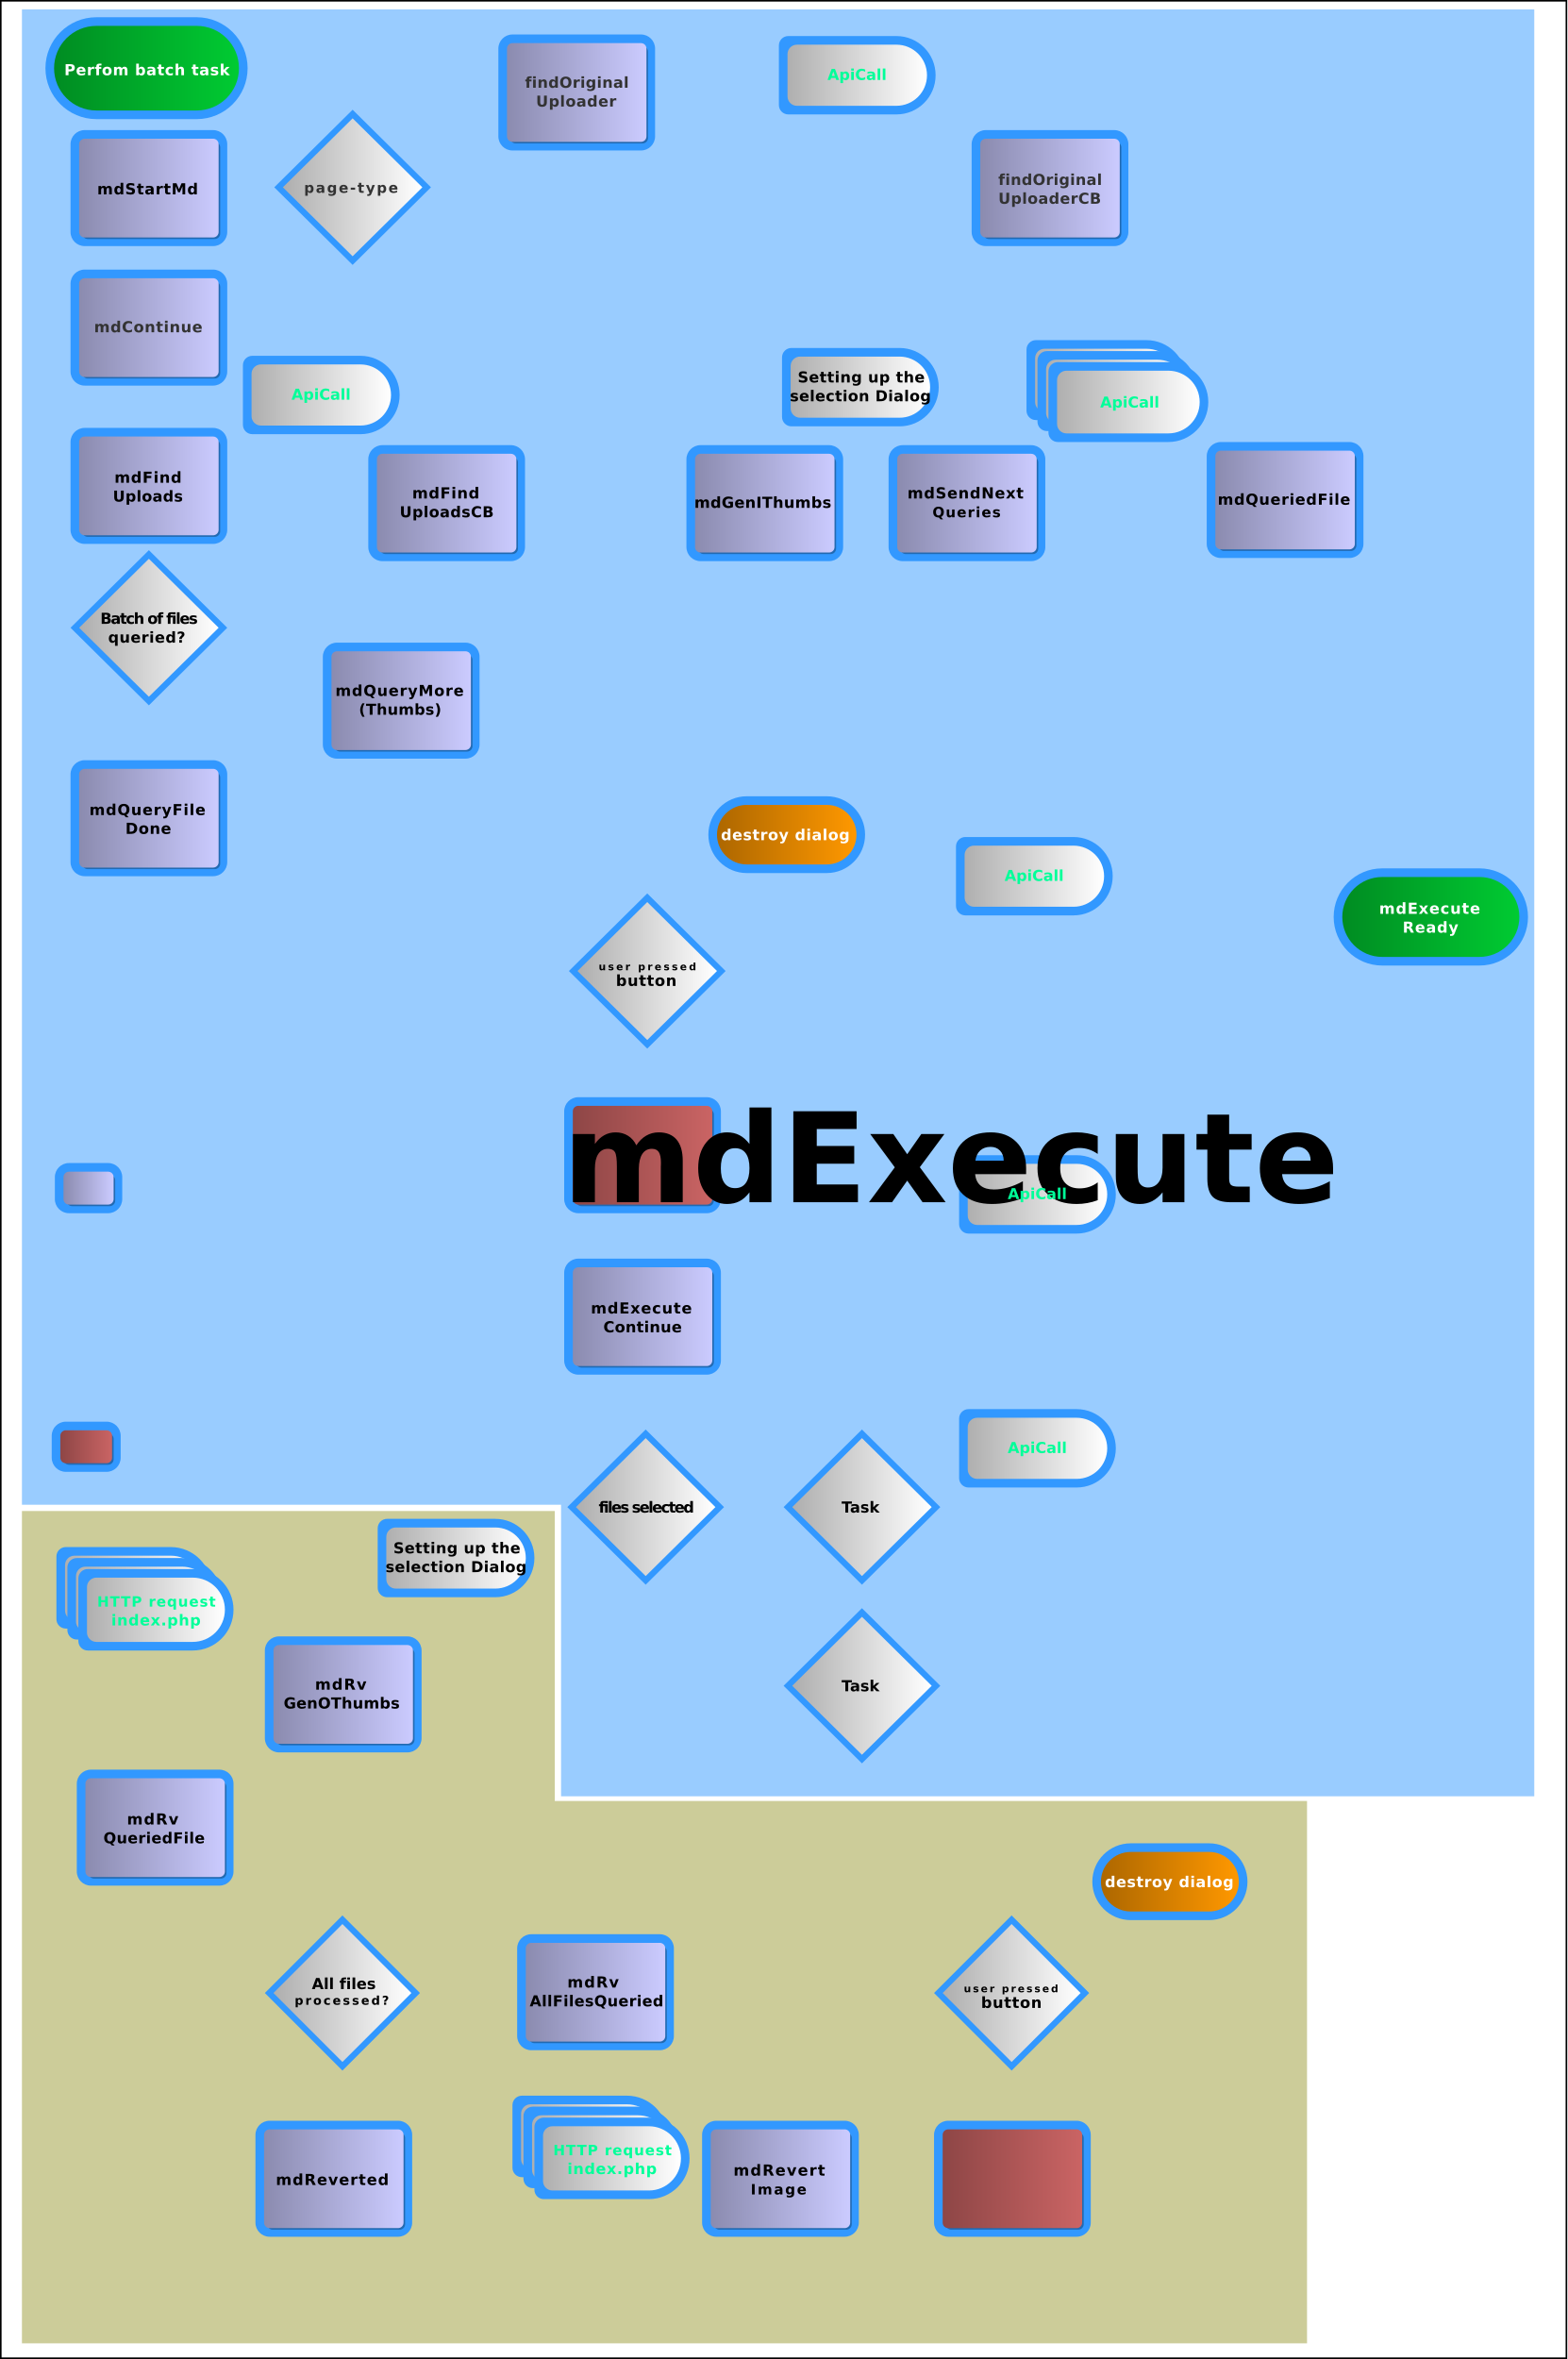
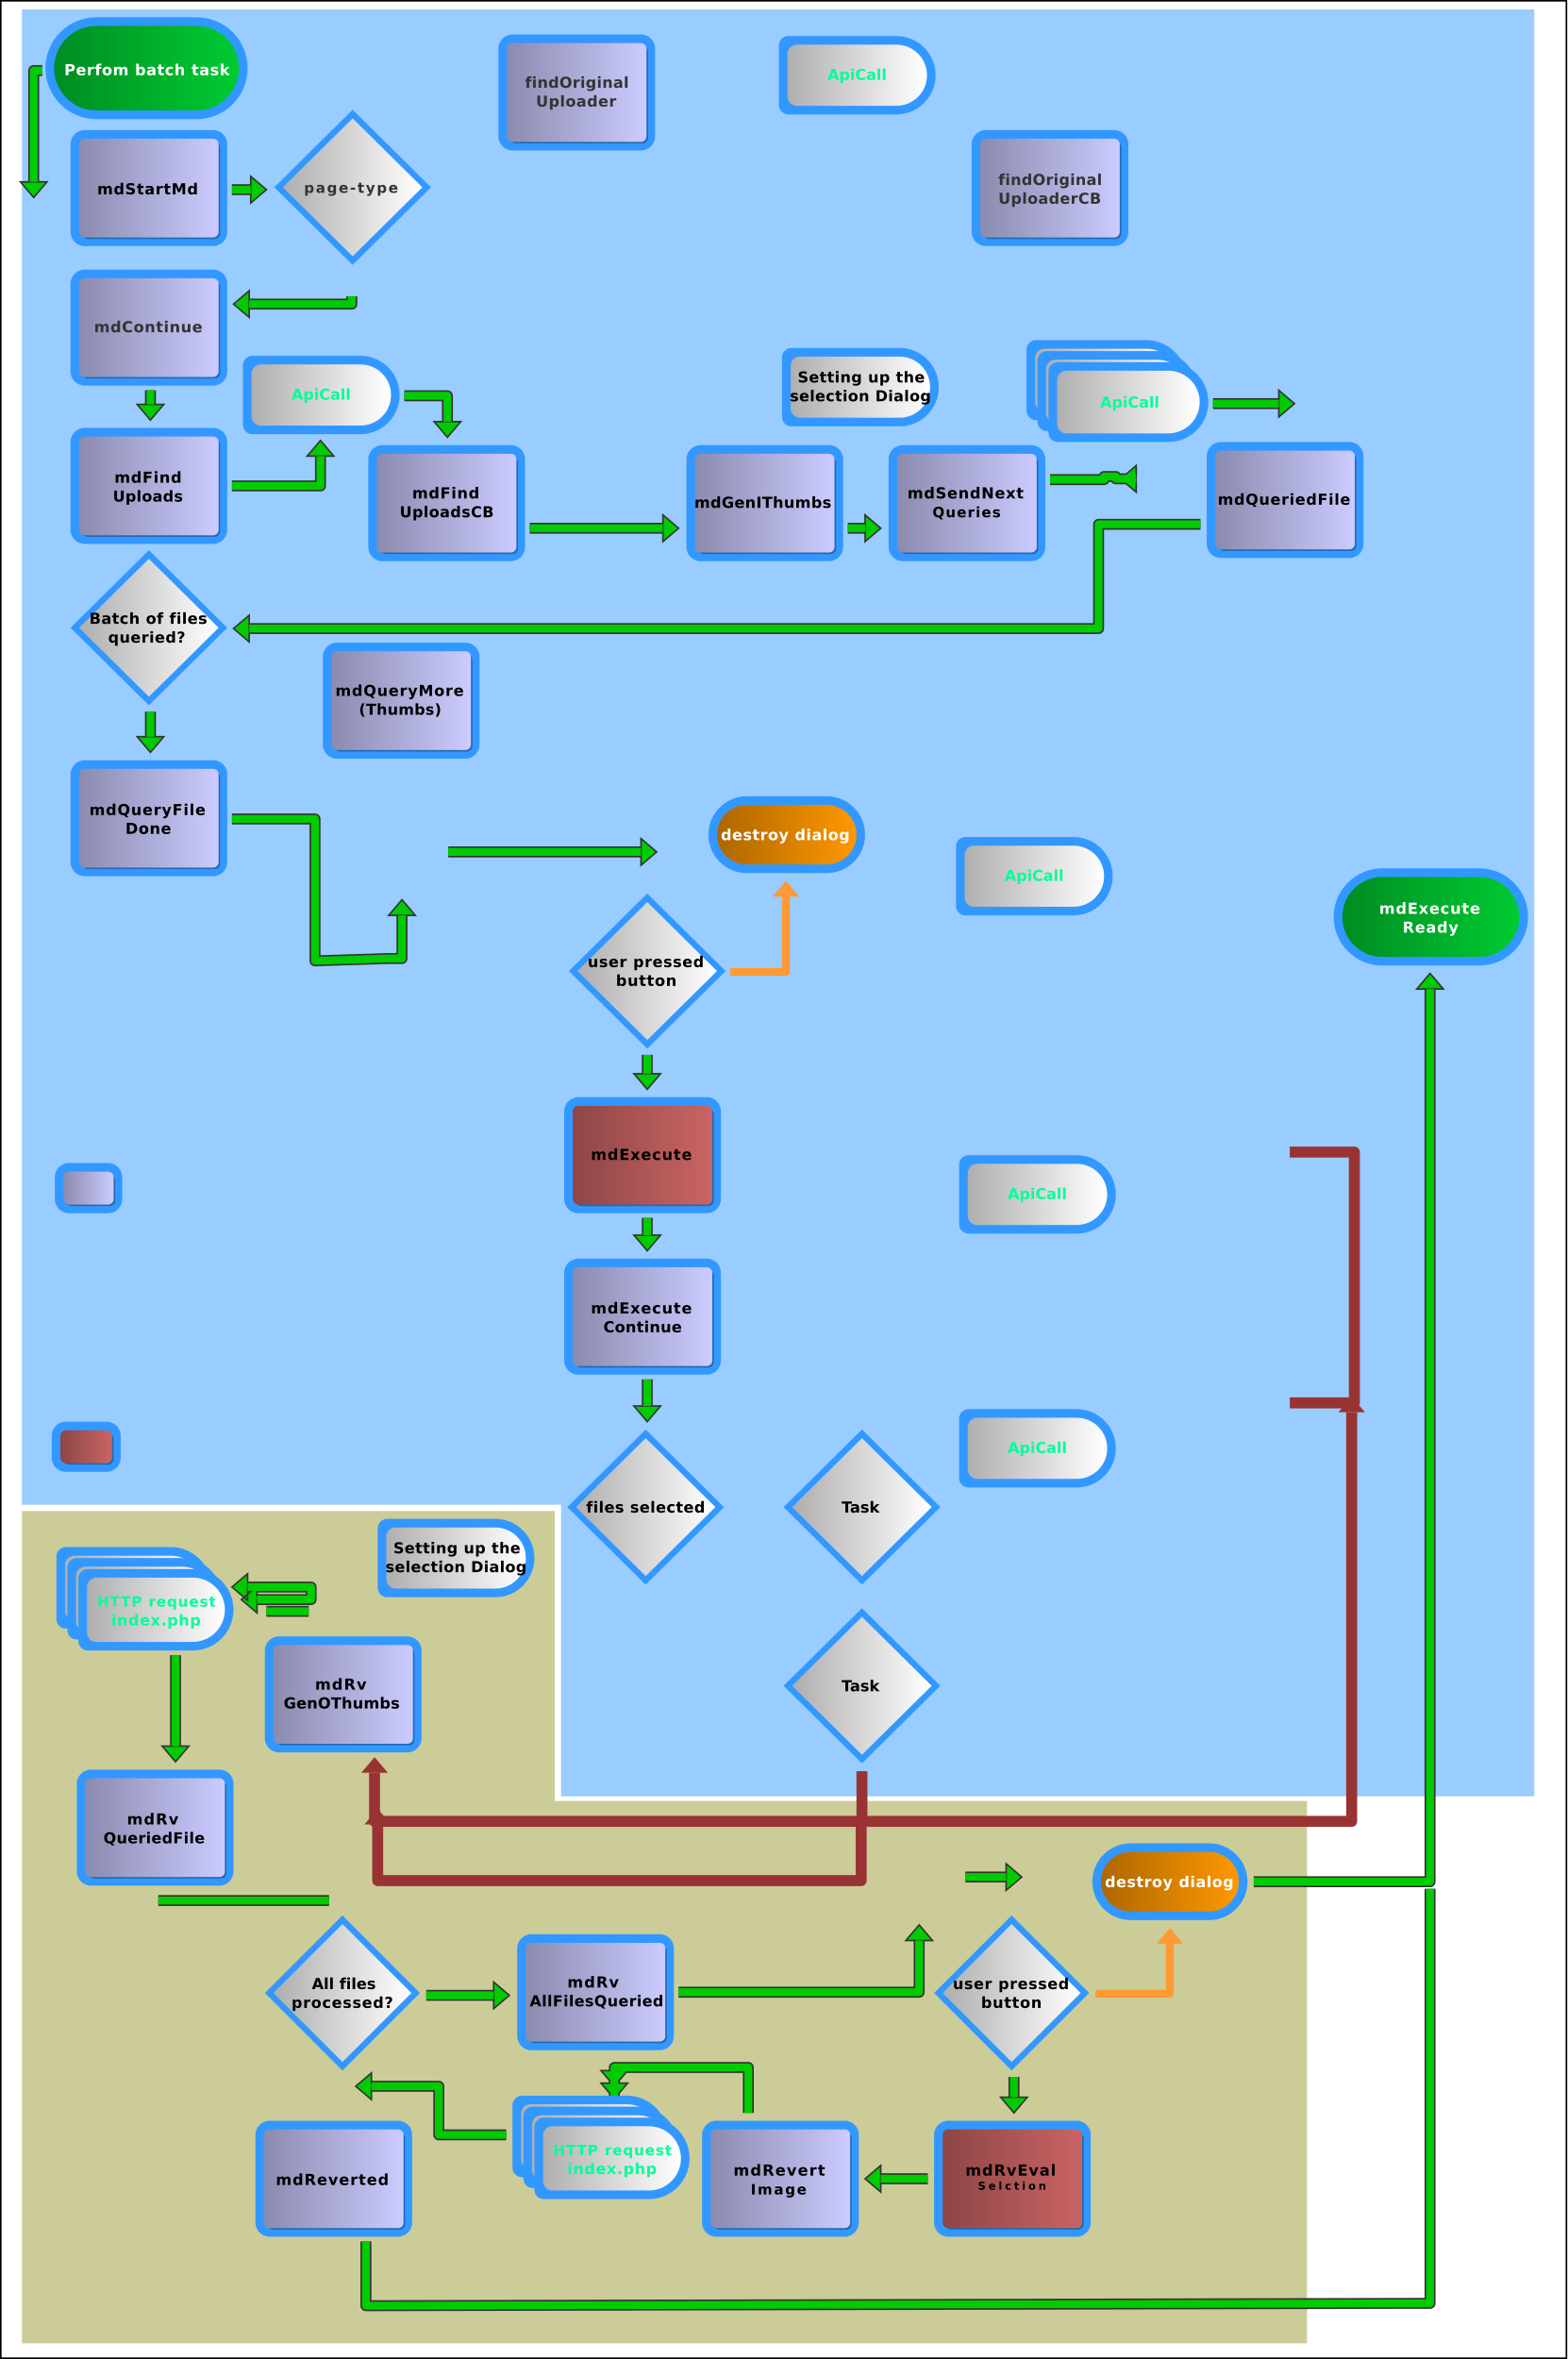
<svg xmlns="http://www.w3.org/2000/svg" width="1000" height="1505" viewBox="0 0 1000 1505">
  <defs>
    <linearGradient id="g0">
      <stop offset="0" stop-color="#008c22" />
      <stop offset="1" stop-color="#00cb32" />
    </linearGradient>
    <linearGradient id="g1">
      <stop offset="0" stop-color="#8b8baf" />
      <stop offset="1" stop-color="#cbcbff" />
    </linearGradient>
    <linearGradient id="g2">
      <stop offset="0" stop-color="#afafaf" />
      <stop offset="1" stop-color="#ffffff" />
    </linearGradient>
    <linearGradient id="g3">
      <stop offset="0" stop-color="#aeaeae" />
      <stop offset="1" stop-color="#ffffff" />
    </linearGradient>
    <linearGradient id="g4">
      <stop offset="0" stop-color="#8b8baf" />
      <stop offset="1" stop-color="#cbcbff" />
    </linearGradient>
    <linearGradient id="g5">
      <stop offset="0" stop-color="#8b8baf" />
      <stop offset="1" stop-color="#cbcbff" />
    </linearGradient>
    <linearGradient id="g6">
      <stop offset="0" stop-color="#8b8baf" />
      <stop offset="1" stop-color="#cbcbff" />
    </linearGradient>
    <linearGradient id="g7">
      <stop offset="0" stop-color="#afafaf" />
      <stop offset="1" stop-color="#ffffff" />
    </linearGradient>
    <linearGradient id="g8">
      <stop offset="0" stop-color="#afafaf" />
      <stop offset="1" stop-color="#ffffff" />
    </linearGradient>
    <linearGradient id="g9">
      <stop offset="0" stop-color="#afafaf" />
      <stop offset="1" stop-color="#ffffff" />
    </linearGradient>
    <linearGradient id="g10">
      <stop offset="0" stop-color="#8b8baf" />
      <stop offset="1" stop-color="#cbcbff" />
    </linearGradient>
    <linearGradient id="g11">
      <stop offset="0" stop-color="#8b8baf" />
      <stop offset="1" stop-color="#cbcbff" />
    </linearGradient>
    <linearGradient id="g12">
      <stop offset="0" stop-color="#8b8baf" />
      <stop offset="1" stop-color="#cbcbff" />
    </linearGradient>
    <linearGradient id="g13">
      <stop offset="0" stop-color="#8b8baf" />
      <stop offset="1" stop-color="#cbcbff" />
    </linearGradient>
    <linearGradient id="g14">
      <stop offset="0" stop-color="#8b8baf" />
      <stop offset="1" stop-color="#cbcbff" />
    </linearGradient>
    <linearGradient id="g15">
      <stop offset="0" stop-color="#aeaeae" />
      <stop offset="1" stop-color="#ffffff" />
    </linearGradient>
    <linearGradient id="g16">
      <stop offset="0" stop-color="#8b8baf" />
      <stop offset="1" stop-color="#cbcbff" />
    </linearGradient>
    <linearGradient id="g17">
      <stop offset="0" stop-color="#8b8baf" />
      <stop offset="1" stop-color="#cbcbff" />
    </linearGradient>
    <linearGradient id="g18">
      <stop offset="0" stop-color="#ad6700" />
      <stop offset="1" stop-color="#ff9800" />
    </linearGradient>
    <linearGradient id="g19">
      <stop offset="0" stop-color="#afafaf" />
      <stop offset="1" stop-color="#ffffff" />
    </linearGradient>
    <linearGradient id="g20">
      <stop offset="0" stop-color="#008c22" />
      <stop offset="1" stop-color="#00cb32" />
    </linearGradient>
    <linearGradient id="g21">
      <stop offset="0" stop-color="#aeaeae" />
      <stop offset="1" stop-color="#ffffff" />
    </linearGradient>
    <linearGradient id="g22">
      <stop offset="0" stop-color="#8e4646" />
      <stop offset="1" stop-color="#ca6464" />
    </linearGradient>
    <linearGradient id="g23">
      <stop offset="0" stop-color="#8b8baf" />
      <stop offset="1" stop-color="#cbcbff" />
    </linearGradient>
    <linearGradient id="g24">
      <stop offset="0" stop-color="#8b8baf" />
      <stop offset="1" stop-color="#cbcbff" />
    </linearGradient>
    <linearGradient id="g25">
      <stop offset="0" stop-color="#afafaf" />
      <stop offset="1" stop-color="#ffffff" />
    </linearGradient>
    <linearGradient id="g26">
      <stop offset="0" stop-color="#8e4646" />
      <stop offset="1" stop-color="#ca6464" />
    </linearGradient>
    <linearGradient id="g27">
      <stop offset="0" stop-color="#aeaeae" />
      <stop offset="1" stop-color="#ffffff" />
    </linearGradient>
    <linearGradient id="g28">
      <stop offset="0" stop-color="#aeaeae" />
      <stop offset="1" stop-color="#ffffff" />
    </linearGradient>
    <linearGradient id="g29">
      <stop offset="0" stop-color="#afafaf" />
      <stop offset="1" stop-color="#ffffff" />
    </linearGradient>
    <linearGradient id="g30">
      <stop offset="0" stop-color="#afafaf" />
      <stop offset="1" stop-color="#ffffff" />
    </linearGradient>
    <linearGradient id="g31">
      <stop offset="0" stop-color="#afafaf" />
      <stop offset="1" stop-color="#ffffff" />
    </linearGradient>
    <linearGradient id="g32">
      <stop offset="0" stop-color="#aeaeae" />
      <stop offset="1" stop-color="#ffffff" />
    </linearGradient>
    <linearGradient id="g33">
      <stop offset="0" stop-color="#8b8baf" />
      <stop offset="1" stop-color="#cbcbff" />
    </linearGradient>
    <linearGradient id="g34">
      <stop offset="0" stop-color="#8b8baf" />
      <stop offset="1" stop-color="#cbcbff" />
    </linearGradient>
    <linearGradient id="g35">
      <stop offset="0" stop-color="#ad6700" />
      <stop offset="1" stop-color="#ff9800" />
    </linearGradient>
    <linearGradient id="g36">
      <stop offset="0" stop-color="#aeaeae" />
      <stop offset="1" stop-color="#ffffff" />
    </linearGradient>
    <linearGradient id="g37">
      <stop offset="0" stop-color="#aeaeae" />
      <stop offset="1" stop-color="#ffffff" />
    </linearGradient>
    <linearGradient id="g38">
      <stop offset="0" stop-color="#8b8baf" />
      <stop offset="1" stop-color="#cbcbff" />
    </linearGradient>
    <linearGradient id="g39">
      <stop offset="0" stop-color="#afafaf" />
      <stop offset="1" stop-color="#ffffff" />
    </linearGradient>
    <linearGradient id="g40">
      <stop offset="0" stop-color="#8b8baf" />
      <stop offset="1" stop-color="#cbcbff" />
    </linearGradient>
    <linearGradient id="g41">
      <stop offset="0" stop-color="#8b8baf" />
      <stop offset="1" stop-color="#cbcbff" />
    </linearGradient>
    <linearGradient id="g42">
      <stop offset="0" stop-color="#8e4646" />
      <stop offset="1" stop-color="#ca6464" />
    </linearGradient>
  </defs>
  <rect width="1000" height="1505" fill="#ffffff" />
  <rect x="0.5" y="0.5" width="999" height="1504" fill="none" stroke="#000000" />
  <path fill="#99ccff" d="M14,6H979V1146H358V960H14Z" />
  <path fill="#cccc99" d="M14,964H354V1149H834V1495H14Z" />
+   <path fill="none" stroke="#333333" stroke-width="7" stroke-linejoin="round" d="M27.0,45.0 21.5,45.0 21.5,116.0M148.0,121.0 160.0,121.0M96.0,249.0 96.0,258.0M774.0,257.5 816.0,257.5M338.0,337.0 423.0,337.0M541.0,337.0 552.0,337.0M96.0,454.0 96.0,470.0M286.0,543.5 409.0,543.5M413.0,673.0 413.0,685.0M413.0,777.0 413.0,788.0M413.0,880.0 413.0,897.0M170.0,1028.0 197.0,1028.0M112.0,1056.0 112.0,1114.0M616.0,1197.5 642.0,1197.5M101.0,1212.5 210.0,1212.5M272.0,1273.0 315.0,1273.0M647.0,1325.0 647.0,1338.0M562.0,1390.0 592.0,1390.0M224.5,189.0 224.5,194.0 159.0,194.0M258.0,252.5 285.5,252.5 285.5,269.0M204.5,291.0 204.5,310.0 148.0,310.0M159.0,401.0 701.0,401.0 701.0,334.5 766.0,334.5M912.5,631.0 912.5,1200.5 800.0,1200.5M164.0,1020.5 198.5,1020.5 198.5,1012.5 158.0,1012.5M586.5,1238.0 586.5,1271.0 433.0,1271.0M392.0,1338.0 392.0,1319.0 477.5,1319.0 477.5,1348.0M323.0,1362.0 280.0,1362.0 280.0,1331.0 237.0,1331.0M233.5,1430.0 233.5,1471.0 904.0,1469.5 912.5,1469.5 912.5,1205.0M725.0,305.5 712.0,305.5 712.0,304.0 704.5,304.0 704.5,306.0 670.0,306.0M148.0,522.5 201.0,522.5 201.0,613.0 248.0,611.5 256.5,611.5 256.5,584.0" />
+   <path fill="#00cc00" stroke="#333333" stroke-width="1" d="M21.5,126.0L13.0,116.0L30.0,116.0ZM170.0,121.0L160.0,129.5L160.0,112.5ZM149.0,194.0L159.0,185.5L159.0,202.5ZM96.0,268.0L87.5,258.0L104.5,258.0ZM826.0,257.5L816.0,266.0L816.0,249.0ZM285.5,279.0L277.0,269.0L294.0,269.0ZM204.5,281.0L213.0,291.0L196.0,291.0ZM715.0,305.5L725.0,297.0L725.0,314.0ZM433.0,337.0L423.0,345.5L423.0,328.5ZM562.0,337.0L552.0,345.5L552.0,328.5ZM149.0,401.0L159.0,392.5L159.0,409.5ZM96.0,480.0L87.5,470.0L104.5,470.0ZM419.0,543.5L409.0,552.0L409.0,535.0ZM256.5,574.0L265.0,584.0L248.0,584.0ZM912.5,621.0L921.0,631.0L904.0,631.0ZM413.0,695.0L404.5,685.0L421.5,685.0ZM413.0,798.0L404.5,788.0L421.5,788.0ZM413.0,907.0L404.5,897.0L421.5,897.0ZM148.0,1012.5L158.0,1004.0L158.0,1021.0ZM154.0,1020.5L164.0,1012.0L164.0,1029.0ZM112.0,1124.0L103.5,1114.0L120.5,1114.0ZM652.0,1197.5L642.0,1206.0L642.0,1189.0ZM586.5,1228.0L595.0,1238.0L578.0,1238.0ZM325.0,1273.0L315.0,1281.5L315.0,1264.5ZM392.0,1331.0L383.5,1321.0L400.5,1321.0ZM392.0,1339.0L383.5,1329.0L400.5,1329.0ZM392.0,1348.0L383.5,1338.0L400.5,1338.0ZM647.0,1348.0L638.5,1338.0L655.5,1338.0ZM227.0,1331.0L237.0,1322.5L237.0,1339.5ZM552.0,1390.0L562.0,1381.5L562.0,1398.5Z" />
+   <path fill="none" stroke="#00cc00" stroke-width="5" stroke-linejoin="round" d="M27.0,45.0 21.5,45.0 21.5,116.0M148.0,121.0 160.0,121.0M96.0,249.0 96.0,258.0M774.0,257.5 816.0,257.5M338.0,337.0 423.0,337.0M541.0,337.0 552.0,337.0M96.0,454.0 96.0,470.0M286.0,543.5 409.0,543.5M413.0,673.0 413.0,685.0M413.0,777.0 413.0,788.0M413.0,880.0 413.0,897.0M170.0,1028.0 197.0,1028.0M112.0,1056.0 112.0,1114.0M616.0,1197.5 642.0,1197.5M101.0,1212.5 210.0,1212.5M272.0,1273.0 315.0,1273.0M647.0,1325.0 647.0,1338.0M562.0,1390.0 592.0,1390.0M224.5,189.0 224.5,194.0 159.0,194.0M258.0,252.5 285.5,252.5 285.5,269.0M204.5,291.0 204.5,310.0 148.0,310.0M159.0,401.0 701.0,401.0 701.0,334.5 766.0,334.5M912.5,631.0 912.5,1200.5 800.0,1200.5M164.0,1020.5 198.5,1020.5 198.5,1012.5 158.0,1012.5M586.5,1238.0 586.5,1271.0 433.0,1271.0M392.0,1338.0 392.0,1319.0 477.5,1319.0 477.5,1348.0M323.0,1362.0 280.0,1362.0 280.0,1331.0 237.0,1331.0M233.5,1430.0 233.5,1471.0 904.0,1469.5 912.5,1469.5 912.5,1205.0M725.0,305.5 712.0,305.5 712.0,304.0 704.5,304.0 704.5,306.0 670.0,306.0M148.0,522.5 201.0,522.5 201.0,613.0 248.0,611.5 256.5,611.5 256.5,584.0" />
+   <path fill="none" stroke="#993333" stroke-width="7" stroke-linejoin="round" d="M823.0,735.0 864.2,735.0 864.2,887.0 864.2,895.0 823.0,895.0M239.0,1131.0 239.0,1162.0 550.0,1162.0 550.0,1130.0M241.0,1164.0 241.0,1199.8 249.0,1199.8 549.5,1199.8 549.5,1162.0 862.5,1162.0 862.5,901.0" />
+   <path fill="#993333" d="M862.5,891.0L871.0,901.0L854.0,901.0ZM239.0,1121.0L247.5,1131.0L230.5,1131.0ZM241.0,1154.0L249.5,1164.0L232.5,1164.0Z" />
+   <path fill="none" stroke="#ff9933" stroke-width="5" stroke-linejoin="round" d="M501.5,572.0 501.5,620.0 466.0,620.0M746.5,1240.0 746.5,1272.0 699.0,1272.0" />
+   <path fill="#ff9933" d="M501.5,562.0L510.0,572.0L493.0,572.0ZM746.5,1230.0L755.0,1240.0L738.0,1240.0Z" />
  <rect x="29" y="11" width="129" height="65" rx="32.5" fill="#3298ff" />
  <rect x="34.5" y="16.5" width="118.0" height="54.0" rx="27.0" fill="url(#g0)" />
  <rect x="318" y="22" width="100" height="74" rx="9" fill="#3298ff" />
  <rect x="325.5" y="29.5" width="88.0" height="62.0" rx="3.5" fill="#226ab2" />
  <rect x="323.5" y="27.5" width="89.0" height="63.0" rx="3.5" fill="url(#g1)" />
  <path d="M503,23H572.0A25.0,25.0 0 0 1 572.0,73H503A6,6 0 0 1 497,67V29A6,6 0 0 1 503,23Z" fill="#3298ff" />
  <path d="M508.5,28.5H572.0A19.5,19.5 0 0 1 572.0,67.5H508.5A6,6 0 0 1 502.5,61.5V34.5A6,6 0 0 1 508.5,28.5Z" fill="url(#g2)" />
  <path d="M225.0,70L275,119.5L225.0,169L175,119.5Z" fill="#3298ff" />
  <path d="M225.0,75.5L269.5,119.5L225.0,163.5L180.5,119.5Z" fill="url(#g3)" />
  <rect x="45" y="83" width="100" height="74" rx="9" fill="#3298ff" />
  <rect x="52.5" y="90.5" width="88.0" height="62.0" rx="3.5" fill="#226ab2" />
  <rect x="50.5" y="88.5" width="89.0" height="63.0" rx="3.5" fill="url(#g4)" />
  <rect x="620" y="83" width="100" height="74" rx="9" fill="#3298ff" />
  <rect x="627.5" y="90.5" width="88.0" height="62.0" rx="3.5" fill="#226ab2" />
  <rect x="625.5" y="88.5" width="89.0" height="63.0" rx="3.5" fill="url(#g5)" />
  <rect x="45" y="172" width="100" height="74" rx="9" fill="#3298ff" />
  <rect x="52.5" y="179.5" width="88.0" height="62.0" rx="3.5" fill="#226ab2" />
  <rect x="50.5" y="177.5" width="89.0" height="63.0" rx="3.5" fill="url(#g6)" />
  <path d="M661,217H731.5A25.5,25.5 0 0 1 731.5,268H661A6,6 0 0 1 655,262V223A6,6 0 0 1 661,217Z" fill="#3298ff" />
  <path d="M666.5,222.5H731.5A20.0,20.0 0 0 1 731.5,262.5H666.5A6,6 0 0 1 660.5,256.5V228.5A6,6 0 0 1 666.5,222.5Z" fill="url(#g7)" />
  <path d="M668,224H738.5A25.5,25.5 0 0 1 738.5,275H668A6,6 0 0 1 662,269V230A6,6 0 0 1 668,224Z" fill="#3298ff" />
  <path d="M673.5,229.5H738.5A20.0,20.0 0 0 1 738.5,269.5H673.5A6,6 0 0 1 667.5,263.5V235.5A6,6 0 0 1 673.5,229.5Z" fill="url(#g7)" />
  <path d="M675,231H745.5A25.5,25.5 0 0 1 745.5,282H675A6,6 0 0 1 669,276V237A6,6 0 0 1 675,231Z" fill="#3298ff" />
  <path d="M680.5,236.5H745.5A20.0,20.0 0 0 1 745.5,276.5H680.5A6,6 0 0 1 674.5,270.5V242.5A6,6 0 0 1 680.5,236.5Z" fill="url(#g7)" />
  <path d="M505,222H574.0A25.0,25.0 0 0 1 574.0,272H505A6,6 0 0 1 499,266V228A6,6 0 0 1 505,222Z" fill="#3298ff" />
  <path d="M510.5,227.5H574.0A19.5,19.5 0 0 1 574.0,266.5H510.5A6,6 0 0 1 504.5,260.5V233.5A6,6 0 0 1 510.5,227.5Z" fill="url(#g8)" />
  <path d="M161,227H230.0A25.0,25.0 0 0 1 230.0,277H161A6,6 0 0 1 155,271V233A6,6 0 0 1 161,227Z" fill="#3298ff" />
  <path d="M166.5,232.5H230.0A19.5,19.5 0 0 1 230.0,271.5H166.5A6,6 0 0 1 160.5,265.5V238.5A6,6 0 0 1 166.5,232.5Z" fill="url(#g9)" />
  <rect x="45" y="273" width="100" height="74" rx="9" fill="#3298ff" />
  <rect x="52.5" y="280.5" width="88.0" height="62.0" rx="3.5" fill="#226ab2" />
  <rect x="50.5" y="278.5" width="89.0" height="63.0" rx="3.5" fill="url(#g10)" />
  <rect x="770" y="282" width="100" height="74" rx="9" fill="#3298ff" />
  <rect x="777.5" y="289.5" width="88.0" height="62.0" rx="3.5" fill="#226ab2" />
  <rect x="775.5" y="287.5" width="89.0" height="63.0" rx="3.5" fill="url(#g11)" />
  <rect x="235" y="284" width="100" height="74" rx="9" fill="#3298ff" />
  <rect x="242.5" y="291.5" width="88.0" height="62.0" rx="3.5" fill="#226ab2" />
  <rect x="240.5" y="289.5" width="89.0" height="63.0" rx="3.5" fill="url(#g12)" />
  <rect x="438" y="284" width="100" height="74" rx="9" fill="#3298ff" />
  <rect x="445.5" y="291.5" width="88.0" height="62.0" rx="3.5" fill="#226ab2" />
  <rect x="443.5" y="289.5" width="89.0" height="63.0" rx="3.5" fill="url(#g13)" />
  <rect x="567" y="284" width="100" height="74" rx="9" fill="#3298ff" />
  <rect x="574.5" y="291.5" width="88.0" height="62.0" rx="3.5" fill="#226ab2" />
  <rect x="572.5" y="289.5" width="89.0" height="63.0" rx="3.5" fill="url(#g14)" />
  <path d="M95.0,351L145,400.5L95.0,450L45,400.5Z" fill="#3298ff" />
  <path d="M95.0,356.5L139.5,400.5L95.0,444.5L50.5,400.5Z" fill="url(#g15)" />
  <rect x="206" y="410" width="100" height="74" rx="9" fill="#3298ff" />
  <rect x="213.5" y="417.5" width="88.0" height="62.0" rx="3.5" fill="#226ab2" />
  <rect x="211.5" y="415.5" width="89.0" height="63.0" rx="3.5" fill="url(#g16)" />
  <rect x="45" y="485" width="100" height="74" rx="9" fill="#3298ff" />
  <rect x="52.5" y="492.5" width="88.0" height="62.0" rx="3.5" fill="#226ab2" />
  <rect x="50.5" y="490.5" width="89.0" height="63.0" rx="3.5" fill="url(#g17)" />
  <rect x="452" y="508" width="100" height="49" rx="24.5" fill="#3298ff" />
  <rect x="457.5" y="513.5" width="89.0" height="38.0" rx="19.0" fill="url(#g18)" />
  <path d="M616,534H685.0A25.0,25.0 0 0 1 685.0,584H616A6,6 0 0 1 610,578V540A6,6 0 0 1 616,534Z" fill="#3298ff" />
  <path d="M621.5,539.5H685.0A19.5,19.5 0 0 1 685.0,578.5H621.5A6,6 0 0 1 615.5,572.5V545.5A6,6 0 0 1 621.5,539.5Z" fill="url(#g19)" />
  <rect x="851" y="554" width="124" height="62" rx="31.0" fill="#3298ff" />
  <rect x="856.5" y="559.5" width="113.0" height="51.0" rx="25.5" fill="url(#g20)" />
  <path d="M413.0,570L463,619.5L413.0,669L363,619.5Z" fill="#3298ff" />
  <path d="M413.0,575.5L457.5,619.5L413.0,663.5L368.5,619.5Z" fill="url(#g21)" />
  <rect x="360" y="700" width="100" height="74" rx="9" fill="#3298ff" />
  <rect x="367.5" y="707.5" width="88.0" height="62.0" rx="3.5" fill="#226ab2" />
  <rect x="365.5" y="705.5" width="89.0" height="63.0" rx="3.5" fill="url(#g22)" />
  <rect x="35" y="742" width="43" height="32" rx="9" fill="#3298ff" />
  <rect x="42.5" y="749.5" width="31.0" height="20.0" rx="3.5" fill="#226ab2" />
  <rect x="40.5" y="747.5" width="32.0" height="21.0" rx="3.5" fill="url(#g23)" />
  <rect x="360" y="803" width="100" height="74" rx="9" fill="#3298ff" />
  <rect x="367.5" y="810.5" width="88.0" height="62.0" rx="3.5" fill="#226ab2" />
  <rect x="365.5" y="808.5" width="89.0" height="63.0" rx="3.5" fill="url(#g24)" />
  <path d="M618,737H687.0A25.0,25.0 0 0 1 687.0,787H618A6,6 0 0 1 612,781V743A6,6 0 0 1 618,737Z" fill="#3298ff" />
  <path d="M623.5,742.5H687.0A19.5,19.5 0 0 1 687.0,781.5H623.5A6,6 0 0 1 617.5,775.5V748.5A6,6 0 0 1 623.5,742.5Z" fill="url(#g25)" />
  <rect x="33" y="907" width="44" height="32" rx="9" fill="#3298ff" />
  <rect x="40.5" y="914.5" width="32.0" height="20.0" rx="3.5" fill="#226ab2" />
  <rect x="38.5" y="912.5" width="33.0" height="21.0" rx="3.5" fill="url(#g26)" />
  <path d="M412.0,912L462,961.5L412.0,1011L362,961.5Z" fill="#3298ff" />
  <path d="M412.0,917.5L456.5,961.5L412.0,1005.5L367.5,961.5Z" fill="url(#g27)" />
  <path d="M550.0,912L600,961.5L550.0,1011L500,961.5Z" fill="#3298ff" />
  <path d="M550.0,917.5L594.5,961.5L550.0,1005.5L505.5,961.5Z" fill="url(#g28)" />
  <path d="M618,899H687.0A25.0,25.0 0 0 1 687.0,949H618A6,6 0 0 1 612,943V905A6,6 0 0 1 618,899Z" fill="#3298ff" />
  <path d="M623.5,904.5H687.0A19.5,19.5 0 0 1 687.0,943.5H623.5A6,6 0 0 1 617.5,937.5V910.5A6,6 0 0 1 623.5,904.5Z" fill="url(#g29)" />
  <path d="M247,969H316.0A25.0,25.0 0 0 1 316.0,1019H247A6,6 0 0 1 241,1013V975A6,6 0 0 1 247,969Z" fill="#3298ff" />
  <path d="M252.5,974.5H316.0A19.5,19.5 0 0 1 316.0,1013.5H252.5A6,6 0 0 1 246.5,1007.5V980.5A6,6 0 0 1 252.5,974.5Z" fill="url(#g30)" />
  <path d="M42,987H109.0A26.0,26.0 0 0 1 109.0,1039H42A6,6 0 0 1 36,1033V993A6,6 0 0 1 42,987Z" fill="#3298ff" />
  <path d="M47.5,992.5H109.0A20.5,20.5 0 0 1 109.0,1033.5H47.5A6,6 0 0 1 41.5,1027.5V998.5A6,6 0 0 1 47.5,992.5Z" fill="url(#g31)" />
  <path d="M49,994H116.0A26.0,26.0 0 0 1 116.0,1046H49A6,6 0 0 1 43,1040V1000A6,6 0 0 1 49,994Z" fill="#3298ff" />
  <path d="M54.5,999.5H116.0A20.5,20.5 0 0 1 116.0,1040.5H54.5A6,6 0 0 1 48.5,1034.5V1005.5A6,6 0 0 1 54.5,999.5Z" fill="url(#g31)" />
  <path d="M56,1001H123.0A26.0,26.0 0 0 1 123.0,1053H56A6,6 0 0 1 50,1047V1007A6,6 0 0 1 56,1001Z" fill="#3298ff" />
  <path d="M61.5,1006.5H123.0A20.5,20.5 0 0 1 123.0,1047.5H61.5A6,6 0 0 1 55.5,1041.5V1012.5A6,6 0 0 1 61.5,1006.5Z" fill="url(#g31)" />
  <path d="M550.0,1026L600,1075.5L550.0,1125L500,1075.5Z" fill="#3298ff" />
  <path d="M550.0,1031.5L594.5,1075.5L550.0,1119.5L505.5,1075.5Z" fill="url(#g32)" />
  <rect x="169" y="1044" width="100" height="74" rx="9" fill="#3298ff" />
  <rect x="176.5" y="1051.5" width="88.0" height="62.0" rx="3.5" fill="#226ab2" />
  <rect x="174.5" y="1049.5" width="89.0" height="63.0" rx="3.5" fill="url(#g33)" />
  <rect x="49" y="1129" width="100" height="74" rx="9" fill="#3298ff" />
  <rect x="56.5" y="1136.5" width="88.0" height="62.0" rx="3.5" fill="#226ab2" />
  <rect x="54.5" y="1134.5" width="89.0" height="63.0" rx="3.5" fill="url(#g34)" />
  <rect x="697" y="1176" width="99" height="49" rx="24.5" fill="#3298ff" />
  <rect x="702.5" y="1181.5" width="88.0" height="38.0" rx="19.0" fill="url(#g35)" />
  <path d="M218.5,1222L268,1271.5L218.5,1321L169,1271.5Z" fill="#3298ff" />
  <path d="M218.5,1227.5L262.5,1271.5L218.5,1315.5L174.5,1271.5Z" fill="url(#g36)" />
  <path d="M645.5,1222L695,1271.5L645.5,1321L596,1271.5Z" fill="#3298ff" />
  <path d="M645.5,1227.5L689.5,1271.5L645.5,1315.5L601.5,1271.5Z" fill="url(#g37)" />
  <rect x="330" y="1234" width="100" height="74" rx="9" fill="#3298ff" />
  <rect x="337.5" y="1241.5" width="88.0" height="62.0" rx="3.5" fill="#226ab2" />
  <rect x="335.5" y="1239.5" width="89.0" height="63.0" rx="3.5" fill="url(#g38)" />
  <path d="M333,1337H400.0A26.0,26.0 0 0 1 400.0,1389H333A6,6 0 0 1 327,1383V1343A6,6 0 0 1 333,1337Z" fill="#3298ff" />
  <path d="M338.5,1342.5H400.0A20.5,20.5 0 0 1 400.0,1383.5H338.5A6,6 0 0 1 332.5,1377.5V1348.5A6,6 0 0 1 338.5,1342.5Z" fill="url(#g39)" />
  <path d="M340,1344H407.0A26.0,26.0 0 0 1 407.0,1396H340A6,6 0 0 1 334,1390V1350A6,6 0 0 1 340,1344Z" fill="#3298ff" />
  <path d="M345.5,1349.5H407.0A20.5,20.5 0 0 1 407.0,1390.5H345.5A6,6 0 0 1 339.5,1384.5V1355.5A6,6 0 0 1 345.5,1349.5Z" fill="url(#g39)" />
  <path d="M347,1351H414.0A26.0,26.0 0 0 1 414.0,1403H347A6,6 0 0 1 341,1397V1357A6,6 0 0 1 347,1351Z" fill="#3298ff" />
  <path d="M352.5,1356.5H414.0A20.5,20.5 0 0 1 414.0,1397.5H352.5A6,6 0 0 1 346.5,1391.5V1362.5A6,6 0 0 1 352.5,1356.5Z" fill="url(#g39)" />
  <rect x="163" y="1353" width="100" height="74" rx="9" fill="#3298ff" />
  <rect x="170.5" y="1360.5" width="88.0" height="62.0" rx="3.5" fill="#226ab2" />
  <rect x="168.5" y="1358.5" width="89.0" height="63.0" rx="3.5" fill="url(#g40)" />
  <rect x="448" y="1353" width="100" height="74" rx="9" fill="#3298ff" />
  <rect x="455.5" y="1360.5" width="88.0" height="62.0" rx="3.5" fill="#226ab2" />
  <rect x="453.5" y="1358.5" width="89.0" height="63.0" rx="3.5" fill="url(#g41)" />
  <rect x="596" y="1353" width="100" height="74" rx="9" fill="#3298ff" />
  <rect x="603.5" y="1360.5" width="88.0" height="62.0" rx="3.5" fill="#226ab2" />
  <rect x="601.5" y="1358.5" width="89.0" height="63.0" rx="3.5" fill="url(#g42)" />
  <text x="41.0" y="48.0" font-size="9.72" letter-spacing="0.31" font-weight="bold" fill="#ffffff" font-family="Verdana, 'DejaVu Sans', sans-serif">Perfom batch task</text>
  <text x="335.0" y="56.0" font-size="9.62" letter-spacing="0.18" font-weight="bold" fill="#333333" font-family="Verdana, 'DejaVu Sans', sans-serif">findOriginal</text>
  <text x="342.0" y="68.0" font-size="9.62" letter-spacing="0.29" font-weight="bold" fill="#333333" font-family="Verdana, 'DejaVu Sans', sans-serif">Uploader</text>
  <text x="528.0" y="51.0" font-size="9.62" font-weight="bold" fill="#00ff99" font-family="Verdana, 'DejaVu Sans', sans-serif">ApiCall</text>
  <text x="194.0" y="123.0" font-size="9.09" letter-spacing="1.0" font-weight="bold" fill="#333333" font-family="Verdana, 'DejaVu Sans', sans-serif">page-type</text>
  <text x="62.0" y="124.0" font-size="9.72" letter-spacing="0.38" font-weight="bold" fill="#000000" font-family="Verdana, 'DejaVu Sans', sans-serif">mdStartMd</text>
  <text x="637.0" y="118.0" font-size="9.62" letter-spacing="0.18" font-weight="bold" fill="#333333" font-family="Verdana, 'DejaVu Sans', sans-serif">findOriginal</text>
  <text x="637.0" y="130.0" font-size="9.62" letter-spacing="0.22" font-weight="bold" fill="#333333" font-family="Verdana, 'DejaVu Sans', sans-serif">UploaderCB</text>
  <text x="60.0" y="212.0" font-size="9.72" letter-spacing="0.33" font-weight="bold" fill="#333333" font-family="Verdana, 'DejaVu Sans', sans-serif">mdContinue</text>
  <text x="702.0" y="260.0" font-size="9.62" font-weight="bold" fill="#00ff99" font-family="Verdana, 'DejaVu Sans', sans-serif">ApiCall</text>
  <text x="509.0" y="244.0" font-size="9.62" letter-spacing="0.23" font-weight="bold" fill="#000000" font-family="Verdana, 'DejaVu Sans', sans-serif">Setting up the</text>
  <text x="504.0" y="256.0" font-size="9.62" letter-spacing="0.2" font-weight="bold" fill="#000000" font-family="Verdana, 'DejaVu Sans', sans-serif">selection Dialog</text>
  <text x="186.0" y="255.0" font-size="9.62" font-weight="bold" fill="#00ff99" font-family="Verdana, 'DejaVu Sans', sans-serif">ApiCall</text>
  <text x="73.0" y="308.0" font-size="9.72" letter-spacing="0.4" font-weight="bold" fill="#000000" font-family="Verdana, 'DejaVu Sans', sans-serif">mdFind</text>
  <text x="72.0" y="320.0" font-size="9.62" letter-spacing="0.17" font-weight="bold" fill="#000000" font-family="Verdana, 'DejaVu Sans', sans-serif">Uploads</text>
  <text x="777.0" y="322.0" font-size="9.62" letter-spacing="0.42" font-weight="bold" fill="#000000" font-family="Verdana, 'DejaVu Sans', sans-serif">mdQueriedFile</text>
  <text x="263.0" y="318.0" font-size="9.72" letter-spacing="0.4" font-weight="bold" fill="#000000" font-family="Verdana, 'DejaVu Sans', sans-serif">mdFind</text>
  <text x="255.0" y="330.0" font-size="9.62" letter-spacing="0.25" font-weight="bold" fill="#000000" font-family="Verdana, 'DejaVu Sans', sans-serif">UploadsCB</text>
  <text x="443.0" y="324.0" font-size="9.72" letter-spacing="0.18" font-weight="bold" fill="#000000" font-family="Verdana, 'DejaVu Sans', sans-serif">mdGenIThumbs</text>
  <text x="579.0" y="318.0" font-size="9.72" letter-spacing="0.44" font-weight="bold" fill="#000000" font-family="Verdana, 'DejaVu Sans', sans-serif">mdSendNext</text>
  <text x="595.0" y="330.0" font-size="9.09" letter-spacing="0.67" font-weight="bold" fill="#000000" font-family="Verdana, 'DejaVu Sans', sans-serif">Queries</text>
-   <text x="64.0" y="398.0" font-size="9.72" letter-spacing="-0.77" font-weight="bold" fill="#000000" font-family="Verdana, 'DejaVu Sans', sans-serif">Batch of files</text>
+   <text x="57.0" y="398.0" font-size="9.72" letter-spacing="0.23" font-weight="bold" fill="#000000" font-family="Verdana, 'DejaVu Sans', sans-serif">Batch of files</text>
  <text x="69.0" y="410.0" font-size="9.62" letter-spacing="0.29" font-weight="bold" fill="#000000" font-family="Verdana, 'DejaVu Sans', sans-serif">queried?</text>
  <text x="214.0" y="444.0" font-size="9.62" letter-spacing="0.5" font-weight="bold" fill="#000000" font-family="Verdana, 'DejaVu Sans', sans-serif">mdQueryMore</text>
  <text x="229.0" y="456.0" font-size="9.62" letter-spacing="0.14" font-weight="bold" fill="#000000" font-family="Verdana, 'DejaVu Sans', sans-serif">(Thumbs)</text>
  <text x="57.0" y="520.0" font-size="9.62" letter-spacing="0.5" font-weight="bold" fill="#000000" font-family="Verdana, 'DejaVu Sans', sans-serif">mdQueryFile</text>
  <text x="80.0" y="532.0" font-size="9.72" letter-spacing="0.33" font-weight="bold" fill="#000000" font-family="Verdana, 'DejaVu Sans', sans-serif">Done</text>
  <text x="460.0" y="536.0" font-size="9.62" letter-spacing="0.31" font-weight="bold" fill="#ffffff" font-family="Verdana, 'DejaVu Sans', sans-serif">destroy dialog</text>
  <text x="641.0" y="562.0" font-size="9.62" font-weight="bold" fill="#00ff99" font-family="Verdana, 'DejaVu Sans', sans-serif">ApiCall</text>
  <text x="880.0" y="583.0" font-size="9.72" letter-spacing="0.5" font-weight="bold" fill="#ffffff" font-family="Verdana, 'DejaVu Sans', sans-serif">mdExecute</text>
  <text x="895.0" y="595.0" font-size="9.62" letter-spacing="0.5" font-weight="bold" fill="#ffffff" font-family="Verdana, 'DejaVu Sans', sans-serif">Ready</text>
-   <text x="382.0" y="619.0" font-size="6.48" letter-spacing="1.36" font-weight="bold" fill="#000000" font-family="Verdana, 'DejaVu Sans', sans-serif">user pressed</text>
+   <text x="375.0" y="617.0" font-size="9.62" letter-spacing="0.36" font-weight="bold" fill="#000000" font-family="Verdana, 'DejaVu Sans', sans-serif">user pressed</text>
  <text x="393.0" y="629.0" font-size="9.72" letter-spacing="0.4" font-weight="bold" fill="#000000" font-family="Verdana, 'DejaVu Sans', sans-serif">button</text>
-   <text x="359.0" y="767.0" font-size="79.59" font-weight="bold" fill="#000000" font-family="Verdana, 'DejaVu Sans', sans-serif">mdExecute</text>
+   <text x="377.0" y="740.0" font-size="9.72" letter-spacing="0.5" font-weight="bold" fill="#000000" font-family="Verdana, 'DejaVu Sans', sans-serif">mdExecute</text>
  <text x="377.0" y="838.0" font-size="9.72" letter-spacing="0.5" font-weight="bold" fill="#000000" font-family="Verdana, 'DejaVu Sans', sans-serif">mdExecute</text>
  <text x="385.0" y="850.0" font-size="9.72" letter-spacing="0.14" font-weight="bold" fill="#000000" font-family="Verdana, 'DejaVu Sans', sans-serif">Continue</text>
  <text x="643.0" y="765.0" font-size="9.62" font-weight="bold" fill="#00ff99" font-family="Verdana, 'DejaVu Sans', sans-serif">ApiCall</text>
-   <text x="382.0" y="965.0" font-size="9.72" letter-spacing="-0.92" font-weight="bold" fill="#000000" font-family="Verdana, 'DejaVu Sans', sans-serif">files selected</text>
+   <text x="374.0" y="965.0" font-size="9.72" letter-spacing="0.23" font-weight="bold" fill="#000000" font-family="Verdana, 'DejaVu Sans', sans-serif">files selected</text>
  <text x="537.0" y="965.0" font-size="9.72" font-weight="bold" fill="#000000" font-family="Verdana, 'DejaVu Sans', sans-serif">Task</text>
  <text x="643.0" y="927.0" font-size="9.62" font-weight="bold" fill="#00ff99" font-family="Verdana, 'DejaVu Sans', sans-serif">ApiCall</text>
  <text x="251.0" y="991.0" font-size="9.62" letter-spacing="0.23" font-weight="bold" fill="#000000" font-family="Verdana, 'DejaVu Sans', sans-serif">Setting up the</text>
  <text x="246.0" y="1003.0" font-size="9.62" letter-spacing="0.2" font-weight="bold" fill="#000000" font-family="Verdana, 'DejaVu Sans', sans-serif">selection Dialog</text>
  <text x="62.0" y="1025.0" font-size="9.09" letter-spacing="0.55" font-weight="bold" fill="#00ff99" font-family="Verdana, 'DejaVu Sans', sans-serif">HTTP request</text>
  <text x="71.0" y="1037.0" font-size="9.62" letter-spacing="0.38" font-weight="bold" fill="#00ff99" font-family="Verdana, 'DejaVu Sans', sans-serif">index.php</text>
  <text x="537.0" y="1079.0" font-size="9.72" font-weight="bold" fill="#000000" font-family="Verdana, 'DejaVu Sans', sans-serif">Task</text>
  <text x="201.0" y="1078.0" font-size="9.72" letter-spacing="0.67" font-weight="bold" fill="#000000" font-family="Verdana, 'DejaVu Sans', sans-serif">mdRv</text>
  <text x="181.0" y="1090.0" font-size="9.72" letter-spacing="0.11" font-weight="bold" fill="#000000" font-family="Verdana, 'DejaVu Sans', sans-serif">GenOThumbs</text>
  <text x="81.0" y="1164.0" font-size="9.72" letter-spacing="0.67" font-weight="bold" fill="#000000" font-family="Verdana, 'DejaVu Sans', sans-serif">mdRv</text>
  <text x="66.0" y="1176.0" font-size="9.62" letter-spacing="0.2" font-weight="bold" fill="#000000" font-family="Verdana, 'DejaVu Sans', sans-serif">QueriedFile</text>
  <text x="705.0" y="1204.0" font-size="9.62" letter-spacing="0.31" font-weight="bold" fill="#ffffff" font-family="Verdana, 'DejaVu Sans', sans-serif">destroy dialog</text>
  <text x="199.0" y="1269.0" font-size="9.72" font-weight="bold" fill="#000000" font-family="Verdana, 'DejaVu Sans', sans-serif">All files</text>
-   <text x="188.0" y="1279.0" font-size="7.78" letter-spacing="1.22" font-weight="bold" fill="#000000" font-family="Verdana, 'DejaVu Sans', sans-serif">processed?</text>
-   <text x="615.0" y="1271.0" font-size="6.48" letter-spacing="1.18" font-weight="bold" fill="#000000" font-family="Verdana, 'DejaVu Sans', sans-serif">user pressed</text>
+   <text x="186.0" y="1281.0" font-size="9.62" letter-spacing="0.44" font-weight="bold" fill="#000000" font-family="Verdana, 'DejaVu Sans', sans-serif">processed?</text>
+   <text x="608.0" y="1269.0" font-size="9.62" letter-spacing="0.36" font-weight="bold" fill="#000000" font-family="Verdana, 'DejaVu Sans', sans-serif">user pressed</text>
  <text x="626.0" y="1281.0" font-size="9.72" letter-spacing="0.4" font-weight="bold" fill="#000000" font-family="Verdana, 'DejaVu Sans', sans-serif">button</text>
  <text x="362.0" y="1268.0" font-size="9.72" letter-spacing="0.67" font-weight="bold" fill="#000000" font-family="Verdana, 'DejaVu Sans', sans-serif">mdRv</text>
  <text x="338.0" y="1280.0" font-size="9.62" letter-spacing="0.21" font-weight="bold" fill="#000000" font-family="Verdana, 'DejaVu Sans', sans-serif">AllFilesQueried</text>
  <text x="353.0" y="1375.0" font-size="9.09" letter-spacing="0.55" font-weight="bold" fill="#00ff99" font-family="Verdana, 'DejaVu Sans', sans-serif">HTTP request</text>
  <text x="362.0" y="1387.0" font-size="9.62" letter-spacing="0.38" font-weight="bold" fill="#00ff99" font-family="Verdana, 'DejaVu Sans', sans-serif">index.php</text>
  <text x="176.0" y="1394.0" font-size="9.72" letter-spacing="0.56" font-weight="bold" fill="#000000" font-family="Verdana, 'DejaVu Sans', sans-serif">mdReverted</text>
  <text x="468.0" y="1388.0" font-size="9.72" letter-spacing="0.71" font-weight="bold" fill="#000000" font-family="Verdana, 'DejaVu Sans', sans-serif">mdRevert</text>
  <text x="479.0" y="1400.0" font-size="9.09" letter-spacing="1.0" font-weight="bold" fill="#000000" font-family="Verdana, 'DejaVu Sans', sans-serif">Image</text>
+   <text x="616.0" y="1388.0" font-size="9.72" letter-spacing="0.57" font-weight="bold" fill="#000000" font-family="Verdana, 'DejaVu Sans', sans-serif">mdRvEval</text>
+   <text x="624.0" y="1397.0" font-size="6.94" letter-spacing="1.71" font-weight="bold" fill="#000000" font-family="Verdana, 'DejaVu Sans', sans-serif">Selction</text>
</svg>
